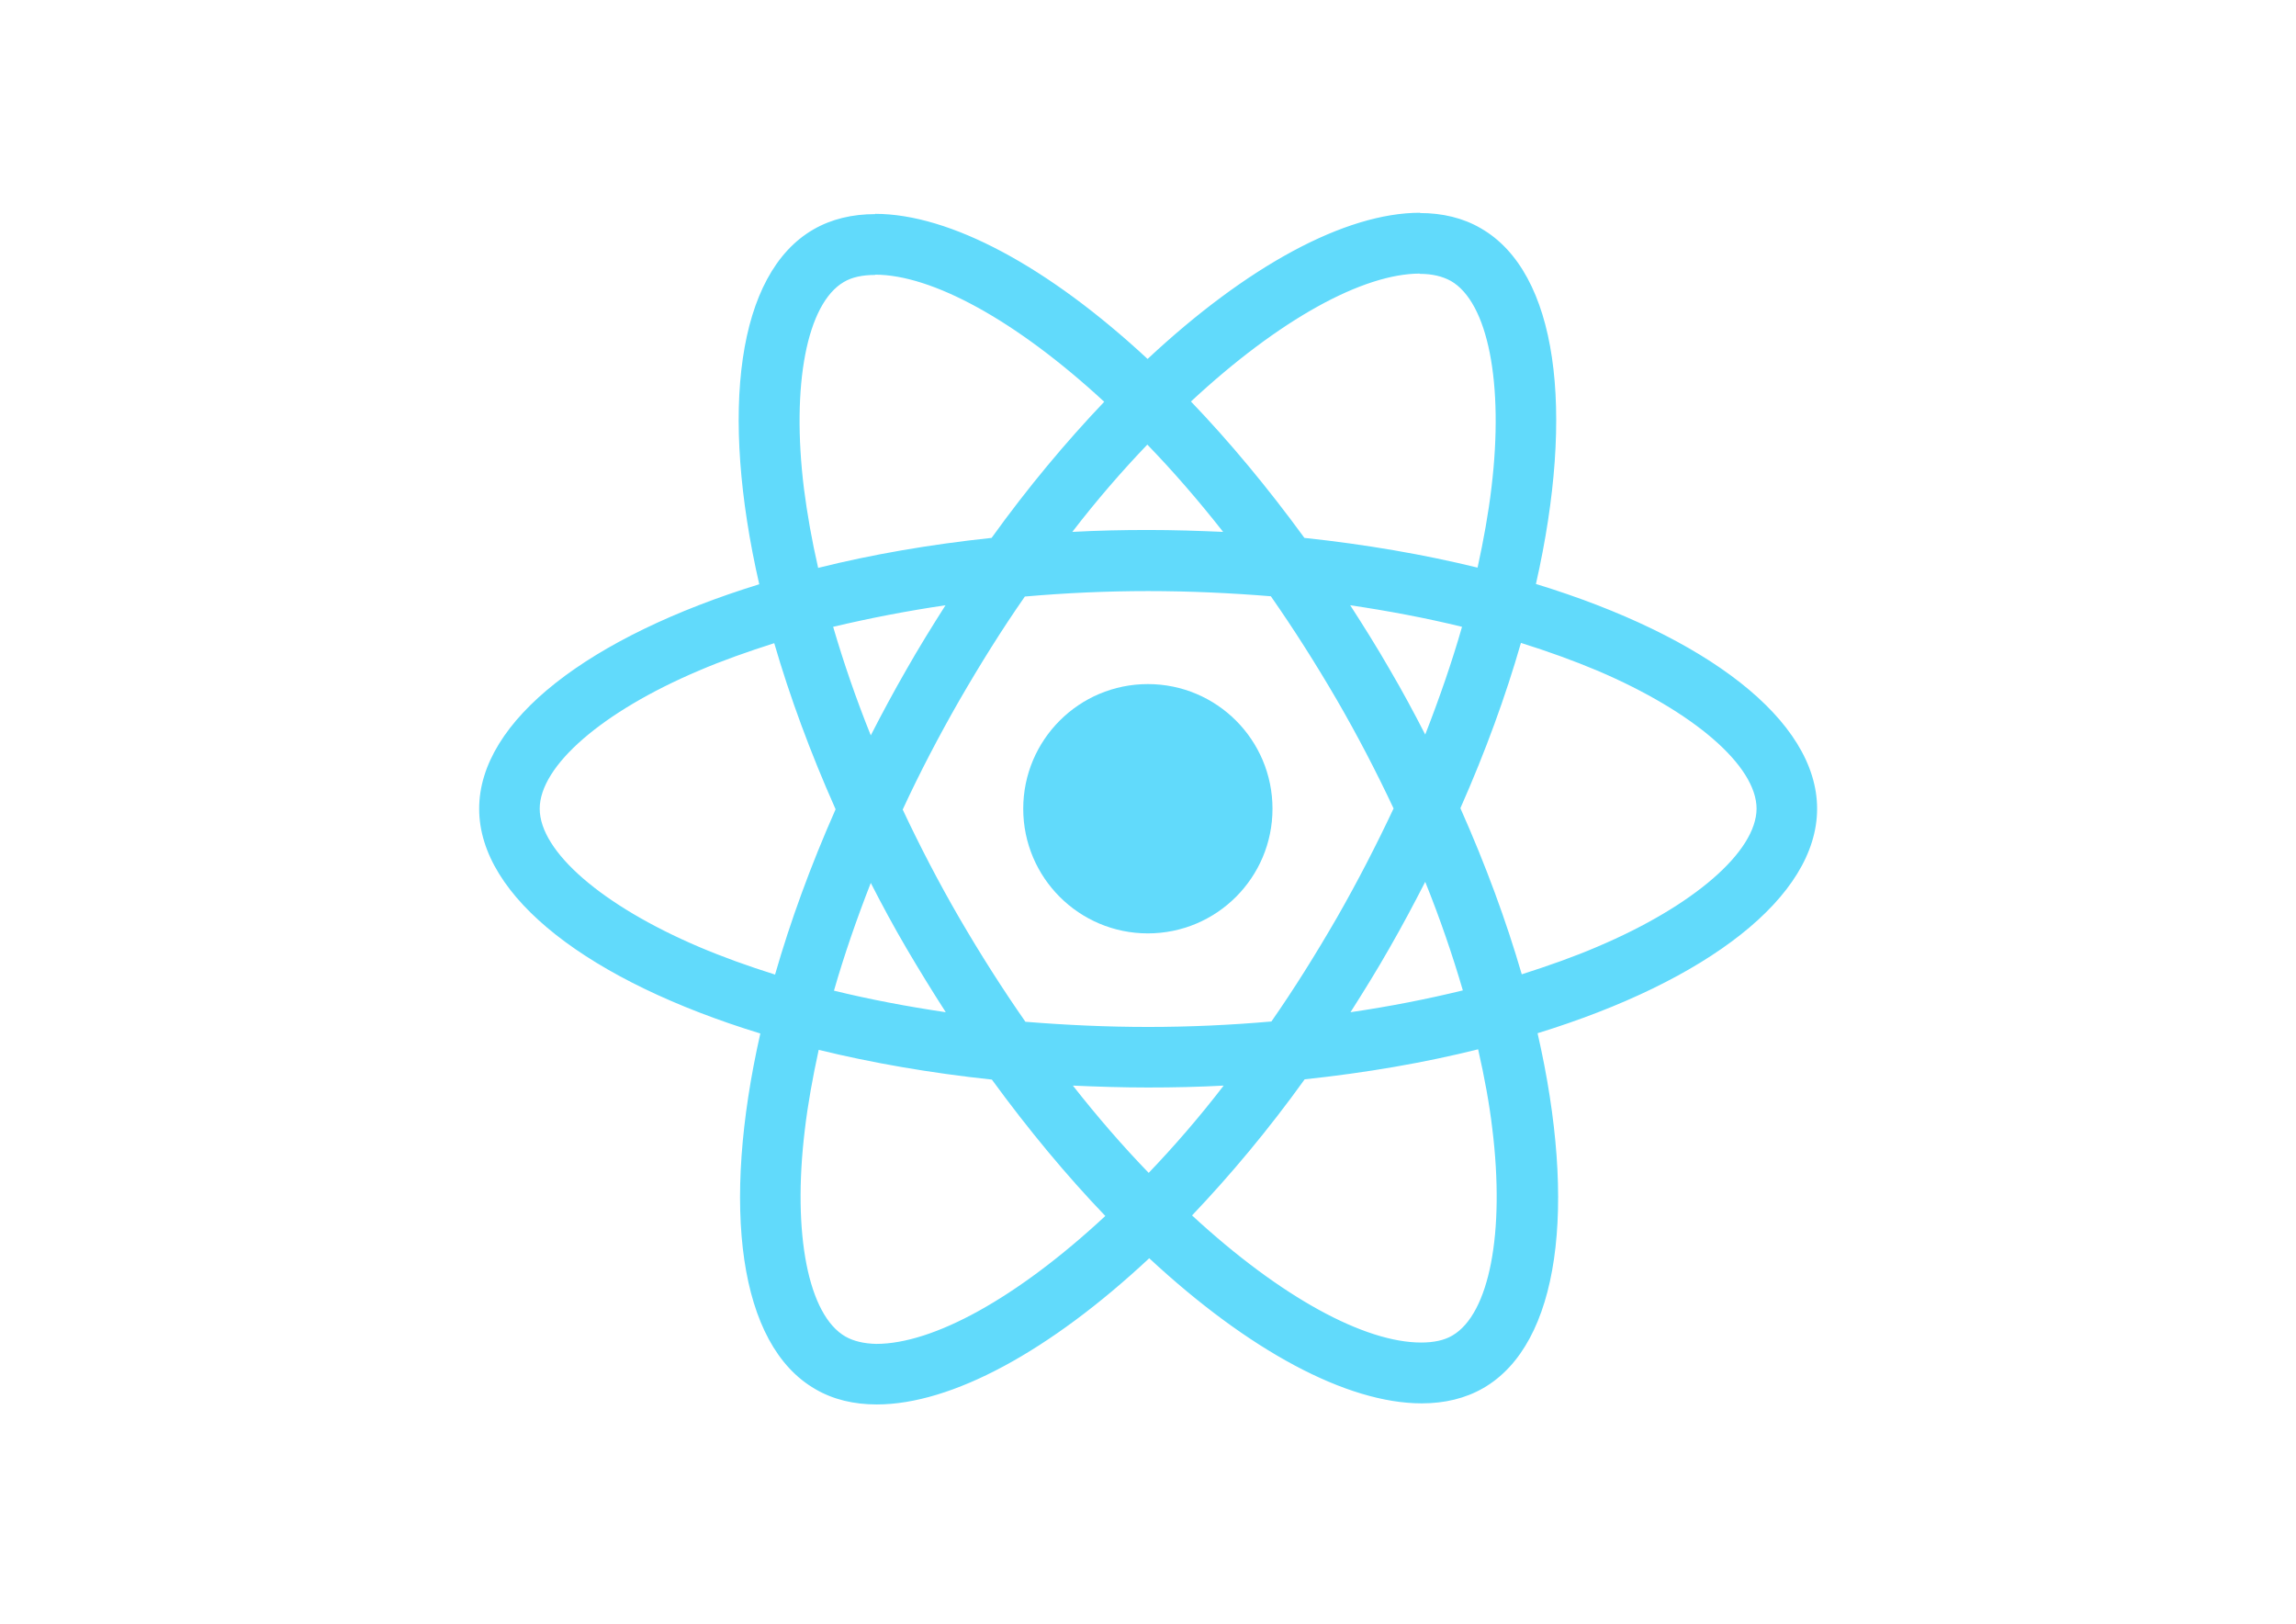
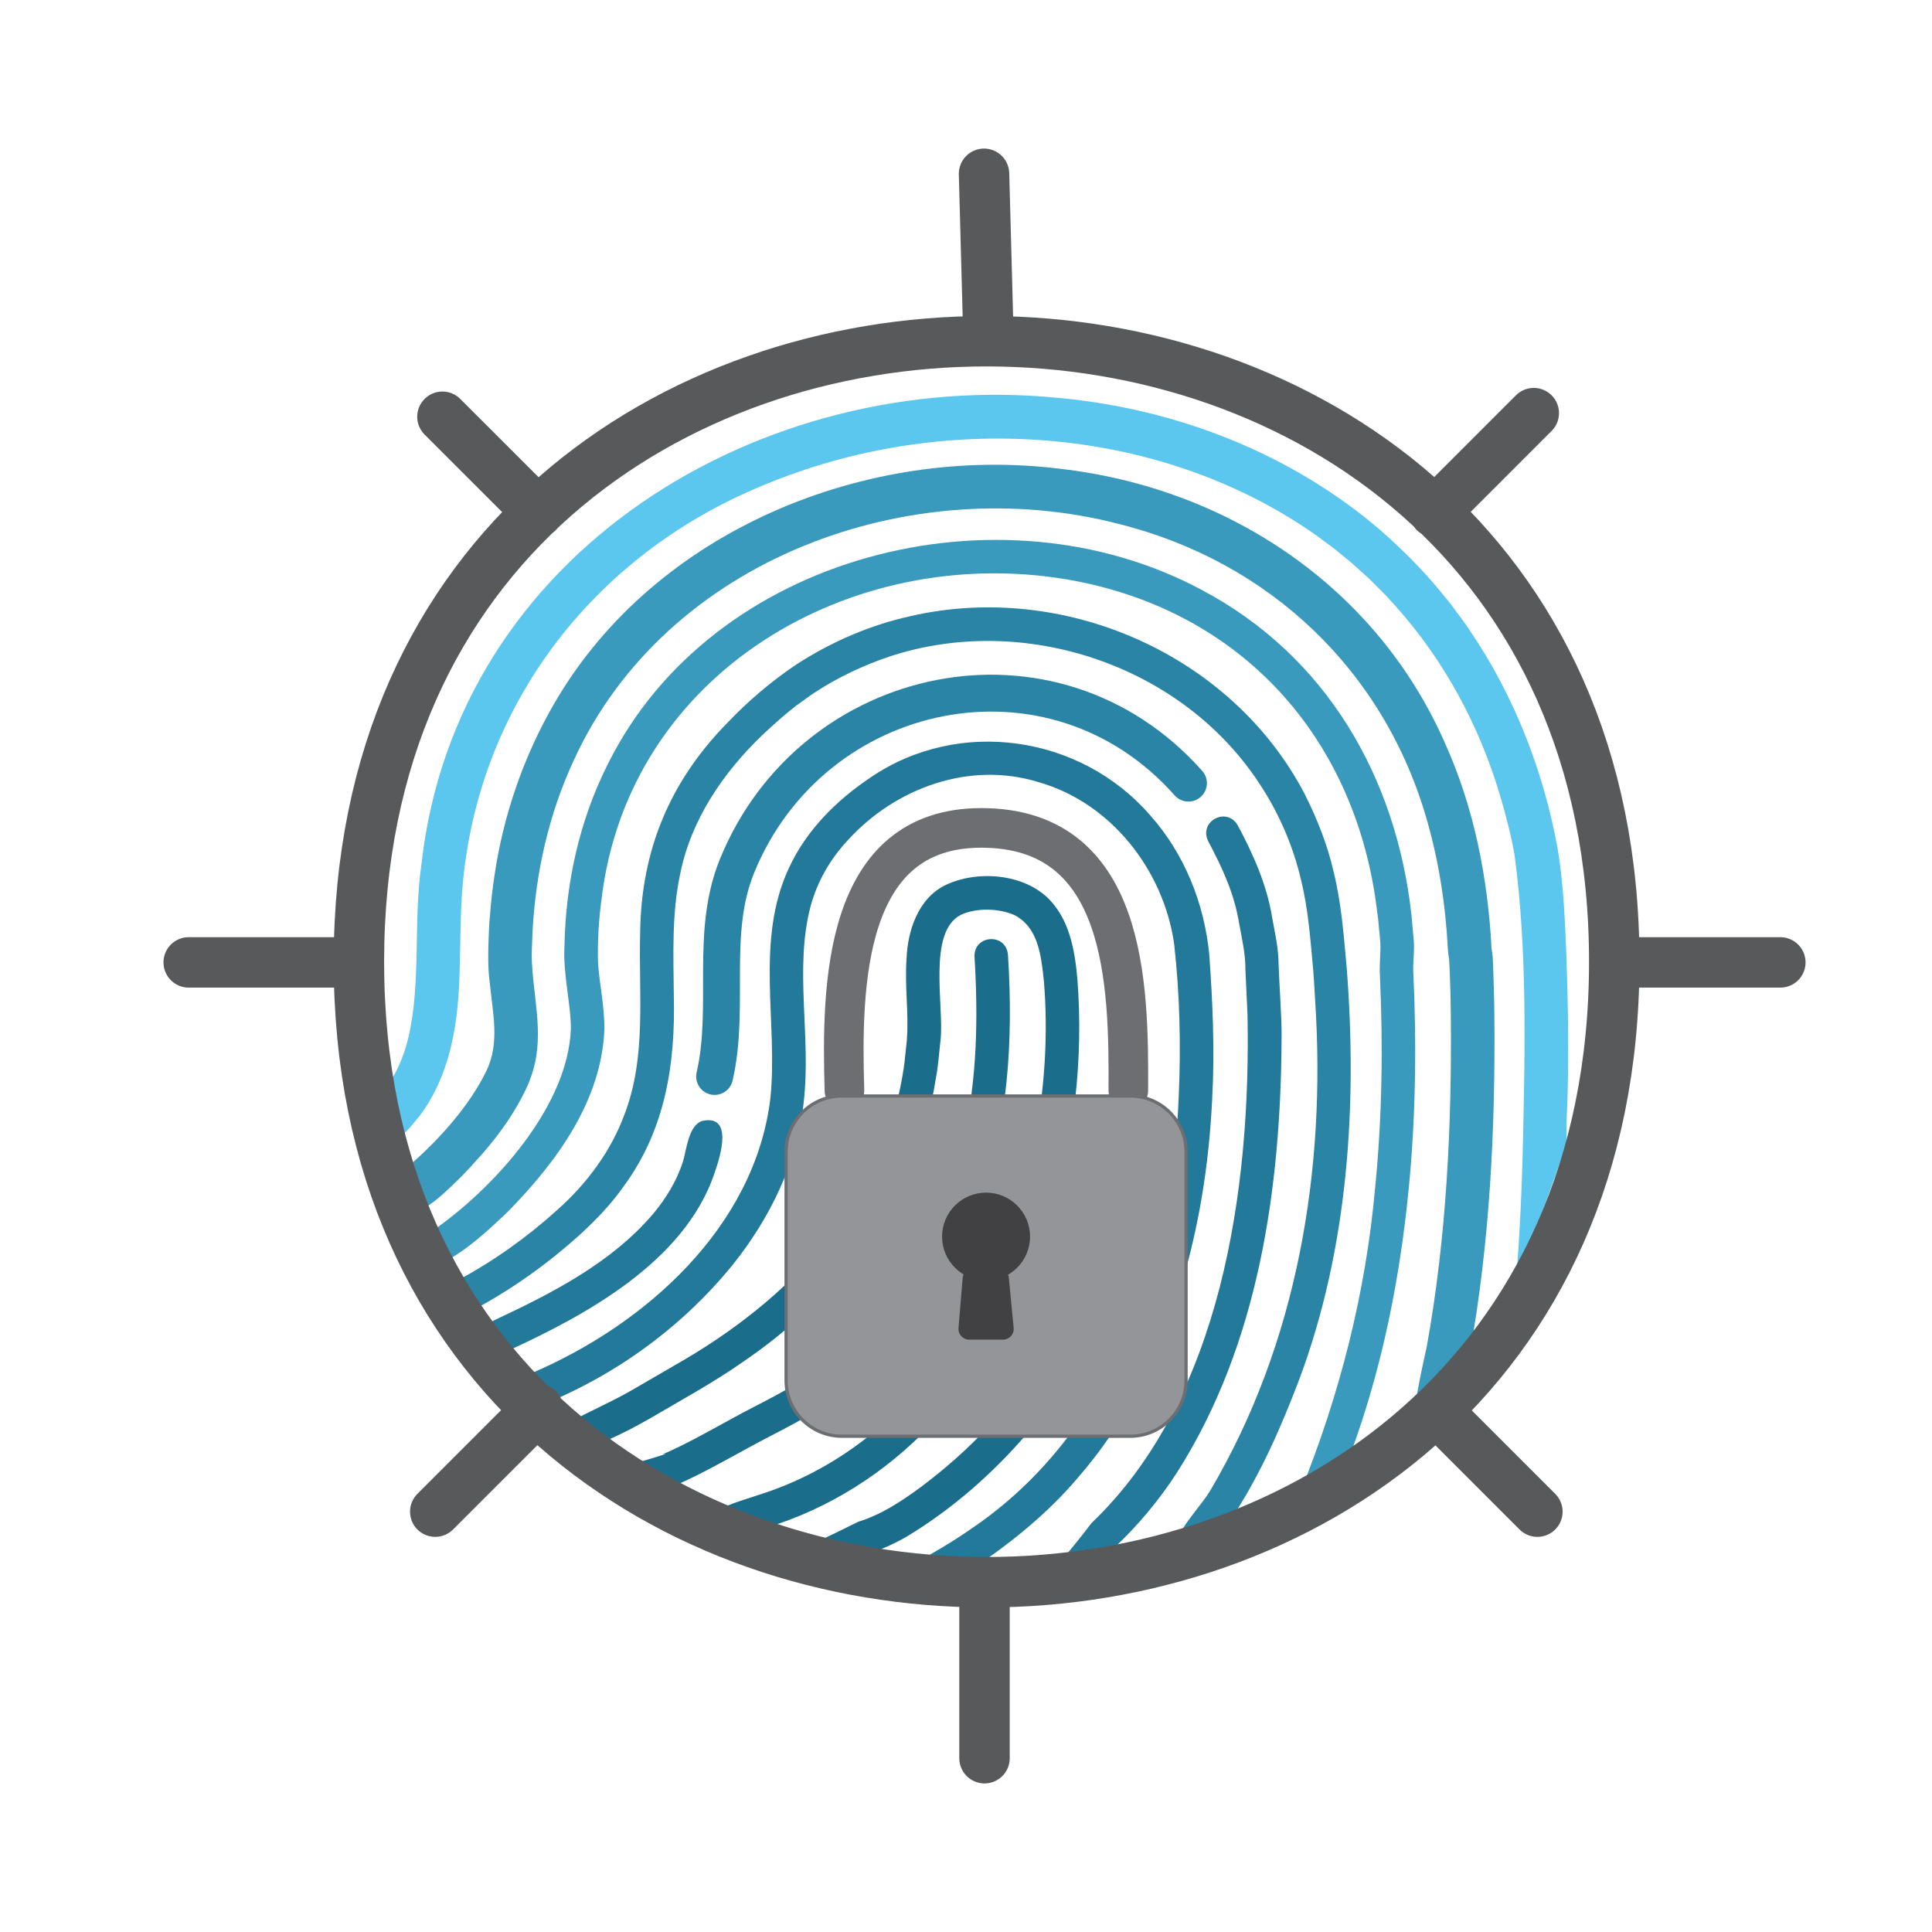
- <svg xmlns="http://www.w3.org/2000/svg" viewBox="0 0 841.9 595.3">
-   <g fill="#61DAFB">
-     <path d="M666.3 296.5c0-32.5-40.7-63.3-103.1-82.4 14.4-63.6 8-114.2-20.2-130.4-6.5-3.8-14.1-5.6-22.4-5.6v22.3c4.6 0 8.3.9 11.4 2.6 13.6 7.8 19.5 37.5 14.9 75.7-1.1 9.4-2.9 19.3-5.1 29.4-19.6-4.8-41-8.5-63.5-10.9-13.5-18.5-27.5-35.3-41.6-50 32.6-30.3 63.2-46.9 84-46.9V78c-27.5 0-63.5 19.6-99.9 53.6-36.4-33.8-72.4-53.2-99.9-53.2v22.3c20.7 0 51.4 16.5 84 46.6-14 14.7-28 31.4-41.3 49.9-22.6 2.4-44 6.1-63.6 11-2.3-10-4-19.7-5.2-29-4.7-38.2 1.1-67.9 14.6-75.8 3-1.8 6.9-2.6 11.5-2.6V78.5c-8.4 0-16 1.8-22.6 5.6-28.1 16.2-34.4 66.7-19.9 130.1-62.2 19.2-102.7 49.9-102.7 82.3 0 32.5 40.7 63.3 103.1 82.4-14.4 63.6-8 114.2 20.2 130.4 6.5 3.8 14.1 5.6 22.5 5.6 27.5 0 63.5-19.6 99.9-53.6 36.4 33.8 72.4 53.2 99.9 53.2 8.4 0 16-1.8 22.6-5.6 28.1-16.2 34.4-66.7 19.9-130.1 62-19.1 102.5-49.9 102.5-82.3zm-130.2-66.7c-3.7 12.9-8.3 26.2-13.5 39.5-4.1-8-8.4-16-13.1-24-4.6-8-9.5-15.8-14.4-23.4 14.2 2.1 27.9 4.7 41 7.9zm-45.8 106.5c-7.8 13.5-15.8 26.3-24.1 38.2-14.9 1.3-30 2-45.2 2-15.1 0-30.2-.7-45-1.9-8.3-11.9-16.4-24.6-24.2-38-7.6-13.1-14.5-26.4-20.8-39.8 6.2-13.4 13.2-26.8 20.7-39.9 7.8-13.5 15.8-26.3 24.1-38.2 14.9-1.3 30-2 45.2-2 15.1 0 30.2.7 45 1.9 8.3 11.9 16.4 24.6 24.2 38 7.6 13.1 14.5 26.4 20.8 39.8-6.3 13.4-13.2 26.8-20.7 39.9zm32.3-13c5.4 13.4 10 26.8 13.8 39.8-13.1 3.2-26.9 5.9-41.2 8 4.9-7.7 9.8-15.6 14.4-23.7 4.6-8 8.9-16.1 13-24.1zM421.2 430c-9.3-9.6-18.6-20.3-27.8-32 9 .4 18.2.7 27.5.7 9.4 0 18.7-.2 27.8-.7-9 11.7-18.3 22.4-27.5 32zm-74.4-58.9c-14.2-2.1-27.9-4.7-41-7.9 3.7-12.9 8.3-26.2 13.5-39.5 4.1 8 8.4 16 13.1 24 4.7 8 9.5 15.8 14.4 23.4zM420.7 163c9.3 9.6 18.6 20.3 27.8 32-9-.4-18.2-.7-27.5-.7-9.4 0-18.7.2-27.8.7 9-11.7 18.3-22.4 27.5-32zm-74 58.9c-4.9 7.7-9.8 15.6-14.4 23.7-4.6 8-8.9 16-13 24-5.4-13.4-10-26.8-13.8-39.8 13.1-3.1 26.9-5.8 41.2-7.9zm-90.5 125.2c-35.4-15.1-58.3-34.9-58.3-50.6 0-15.7 22.9-35.6 58.3-50.6 8.6-3.7 18-7 27.7-10.1 5.7 19.6 13.2 40 22.5 60.9-9.2 20.8-16.6 41.1-22.2 60.6-9.9-3.1-19.3-6.5-28-10.2zM310 490c-13.6-7.8-19.5-37.5-14.9-75.7 1.1-9.4 2.9-19.3 5.1-29.4 19.6 4.8 41 8.5 63.5 10.9 13.5 18.5 27.5 35.3 41.6 50-32.6 30.3-63.2 46.9-84 46.9-4.5-.1-8.3-1-11.3-2.7zm237.2-76.2c4.7 38.2-1.1 67.9-14.6 75.8-3 1.8-6.9 2.6-11.5 2.6-20.7 0-51.4-16.5-84-46.6 14-14.7 28-31.4 41.3-49.9 22.6-2.4 44-6.1 63.6-11 2.3 10.1 4.1 19.8 5.2 29.1zm38.5-66.7c-8.6 3.7-18 7-27.7 10.1-5.7-19.6-13.2-40-22.5-60.9 9.2-20.8 16.6-41.1 22.2-60.6 9.9 3.1 19.3 6.5 28.1 10.2 35.4 15.1 58.3 34.9 58.3 50.6-.1 15.7-23 35.6-58.4 50.6zM320.8 78.4z" />
-     <circle cx="420.9" cy="296.5" r="45.7" />
-     <path d="M520.5 78.1z" />
-   </g>
+ <svg xmlns="http://www.w3.org/2000/svg" id="Layer_1" version="1.1" viewBox="0 0 600 600">
+   <defs>
+     <style>.st0{stroke:#58595b;stroke-width:15.66px;fill:none;stroke-linecap:round;stroke-linejoin:round}.st5{fill:#227999}.st6{fill:#1b6d8c}.st8{fill:#399abd}.st9{fill:#414042}</style>
+   </defs>
+   <path class="st6" d="M266.68 472.55c7.02-2.19 13.18-6.24 19.11-10.6 15.29-11.42 29.11-25.59 38.44-42.36 13.47-23.54 19.48-50.82 20.78-77.76.38-7.82.27-15.66-.07-23.49a5.2 5.2 0 0 1 4.98-5.42c2.87-.12 5.3 2.1 5.42 4.97.35 8.13.47 16.28.07 24.42-1.38 29.61-8.4 59.49-23.67 85.13-2.53 4.13-5.79 9.02-8.77 12.82l-1.88 2.48-2.03 2.36c-10.77 12.55-23.31 23.55-37.53 32.14-3.67 2.13-8.09 4.13-12.16 5.34-5.51.18-9.45-1.51-14.91-4.1 4.07-1.95 8.19-3.94 12.22-5.96Z" />
+   <path d="M350.41 338.66c.19-33.23-.56-81.55-45.68-81.55-42.77 0-43.46 48.78-42.48 81.56" style="stroke:#6d6e71;stroke-width:12.3px;fill:none;stroke-linecap:round;stroke-linejoin:round" />
+   <path class="st5" d="M153.65 409.94c18.12-8.48 36.19-17.78 49.16-32.93 4.08-4.87 7.33-10.29 9.25-16.12 1.19-3.99 1.73-11.25 5.94-12.76 9.75-2.18 5.82 10.74 3.95 16.02-4.74 14.34-15.41 25.63-27.13 34.37-11.55 8.59-24.17 15.04-36.81 20.87a5.203 5.203 0 1 1-4.36-9.45Z" />
+   <path d="M472.98 354.32c.65-29.06 1.28-59.65-2.6-88.65-1.05-6.09-2.75-12.75-4.55-18.69-6.38-21.55-17.3-41.84-32.28-58.59l-3.23-3.55c-1.14-1.19-4-3.96-5.1-5.09-1.15-1.05-4.14-3.75-5.35-4.84-1.25-1.05-4.37-3.56-5.58-4.57-1.2-.89-4.54-3.37-5.8-4.29-49.26-34.46-116.4-38.35-171.25-15.42-55.64 22.73-92.56 73.37-94.1 133.79-.24 6.47-.19 13.23-.5 20.16-.55 14.36-3.14 29.76-12.23 41.84-2.97 3.56-5.74 7.64-7.72 5.83-2.48-2.25-5.02-11.07-4.81-11.34.37-.81 1.19-1.86 1.72-2.64 3.34-4.55 5.73-9.87 7.15-15.72 4.14-17.39 1.52-36.33 4.15-54.24 10.81-96.91 105.58-153.99 197.88-144.73 36.37 3.33 72.1 17.16 99.91 41.07 6.46 5.68 12.93 12.05 18.38 18.71l3.33 4.06 3.13 4.22c.78 1.03 2.33 3.19 3.02 4.29 13.77 20.26 22.77 43.49 27.17 67.51 1.71 10.21 2.22 20.72 2.64 30.89.54 13.53.78 27.04.58 40.59-.07 4.65-.22 9.39-.45 14.05-.05 2.33.16 3.22-.04 6.52-3.66 10.3-13.43 37.52-15.8 44.23 1.29-15.1 1.98-30.25 2.32-45.39Z" style="fill:#5bc6ee" />
+   <path class="st8" d="M126.65 362.35c9.4-8.05 19.07-18.76 24.42-29.8 4.2-8.69 1.95-17.89 1.03-27.33-.74-5.29-.45-11.38-.23-16.74.04-1.48.27-3.92.4-5.42.22-3.1.78-7.69 1.25-10.82 2.74-18.94 9.1-37.45 18.75-54 31.16-53.62 96.86-80.24 157.18-72.63 51.95 6 98 36.7 119.27 85.11 9.09 20.06 13.37 42.12 14.5 63.94.29 1.42.43 3.07.46 4.6.17 5.08.37 10.8.41 15.86.33 35.34-1.38 70.65-7.69 105.53-1.01 7.72-14.18 16.32-18 23.76.96-8.81 2.79-17.68 4.7-26.26 6.11-33.78 7.8-68.5 7.46-102.84-.05-5.63-.2-11.72-.52-17.36-.2-1.02-.34-2.24-.4-3.29-.68-13.47-2.74-26.81-6.4-39.66-13.19-46.59-48.87-80.51-95.72-92.27-64.67-16.8-140.68 10.76-169.33 73.39-7.72 16.59-11.83 34.86-12.8 53.1-.02 1.57-.27 5.96-.26 7.49.14 11.71 3.95 23.8.44 35.62-.43 1.58-.99 3.01-1.58 4.5-5.06 11.21-12.36 19.9-20.56 28.41-3.25 3.12-12.12 12.49-15.77 10.58-.35-2.48-4.17-8.76-3.79-10.69.61-1.02 1.89-1.93 2.77-2.78Z" />
+   <path class="st8" d="M135.59 381.35c18.57-13.25 40.85-38.11 41.7-61.87.06-7.36-2.48-17.02-1.99-25.56.34-19.51 4.62-39.08 13.44-56.56 32.36-65.4 121.72-87.85 184.49-54.14 38.72 20.49 60.44 58.23 65.13 101.09.17 1.7.55 6.14.71 7.9.23 3.4-.24 6.04-.17 9.14 1.06 22.8.8 45.67-1.47 68.41-2.73 27.5-8.17 54.91-17.77 81.09-3.78 4.92-12.54 7.7-15.81 12.48 12.22-30.23 20.32-61.9 23.22-94.58 2.17-21.79 2.48-43.82 1.48-65.72-.24-3.24.28-7.13.13-10.14-.09-1.68-.57-5.79-.67-7.4-.18-1.54-.8-5.76-1-7.36-8.1-51.86-43.71-89.31-95.74-98.2-67.06-11.26-136.15 29.01-144.48 99.47-.85 6.31-1.25 13.07-1.07 19.45.33 6.2 1.98 13.01 1.98 20.7-.83 22.32-14.89 41.35-29.84 56.61-6.13 5.86-12.53 11.86-20.14 15.9-.75-.13-4.06-5.16-4.96-6.67-.5-.85-.77-1.3-.66-1.38.8-.98 2.41-1.88 3.49-2.64Z" />
+   <path d="M142.15 397.61c11.03-5.88 21.57-13.4 30.85-21.8 9.17-8.12 16.73-18.25 20.95-29.74 6.91-18.03 4.33-37.48 4.86-56.56.33-25.51 9.26-46.91 27.17-65.12 6.39-6.71 13.74-12.97 21.46-18.11 10.77-6.97 22.85-12.2 35.39-14.95 47.51-10.89 99.57 11.76 122.32 55.2 3.83 7.62 7.11 15.78 8.99 24.1 2.45 9.79 3.17 19.91 4.09 29.91 3.34 42.84.45 87.15-14.72 127.82-5.5 14.43-11.74 28.82-20.14 41.78-.57.82-14.53 7.69-15.56 7.78-2.04.11-1.73-.65-1.03-2.14 1.39-3.12 7.19-9.53 9.22-13.12 26.87-45.64 35.85-99.13 32.45-151.64-.1-2.42-.42-7.23-.61-9.64-.88-9.48-1.53-19.07-3.84-28.3-2.45-10.47-6.89-20.71-12.85-29.67-24.1-36.96-73.34-53.31-115.03-39.48-8.04 2.72-15.88 6.42-22.99 11.07-1.38.84-4.33 3.12-5.71 4.03-3.58 2.74-7.34 6.12-10.64 9.22-12.21 11.72-22.14 26.29-25.52 43.05-2.68 12.39-2.12 25.11-2 37.94.52 21.09-2.6 41.37-15.37 58.91-3.99 5.73-8.77 10.69-13.88 15.36-10.11 9.11-21.02 16.9-33.05 23.33-6.06 3-10.97-5.72-4.82-9.23Z" style="fill:#2984a5" />
+   <path class="st5" d="M165.07 426.46c35.42-15.13 69.34-45.42 74.17-85.31 2.47-23.36-4.85-48.88 5.77-71.59 5.38-11.67 14.7-20.97 25.3-28.08 27.44-18.75 65.3-13.24 86.92 11.76 10.62 11.92 16.72 27.26 18.3 42.97 1.08 14.98 1.75 29.93.93 44.94-1.98 42.05-13.6 85.4-41.69 117.74-9.96 11.77-22.12 21.33-34.96 29.77-3.81-.71-15.15-2.68-16.24-2.9 5.92-3.25 12.37-7 18.05-10.99 43.74-29.49 62.48-83.1 64.44-134.13.72-15.8.34-31.79-1.42-47.51-3.28-22.94-19.64-43.88-42.18-50.25-21.24-6.56-44.2 1.71-59 17.88-5.52 5.86-9.62 12.88-11.72 20.66-5.13 19.42.22 40.45-2.14 60.84-1.92 18.67-10.5 36.16-22.13 50.63-16.01 19.69-37.33 34.98-60.9 44.1-1.55-.02-6.2-6.13-7.65-7.46 2.07-1.03 4.12-2.05 6.16-3.07Z" />
+   <path class="st6" d="M234.93 464.47c64.44-19.81 94.4-96.89 89.28-159.58-.85-8.01-1.68-16.82-9.18-20.71-4.85-2.14-11.8-2.3-16.6-.08-10.48 5.31-5.18 28.38-6.33 38.87-.45 3.86-.74 8.43-1.52 12.23-5.58 36.66-30.23 67.75-60.24 88.01-8.12 5.75-19.75 12.17-28.37 17.23-4.3 2.46-8.77 4.85-13.53 6.87-.58.23-1.66.73-2.37.79-.88.33-7.51-5.42-9.56-6.2 6.72-3.73 13.54-6.56 20.29-10.5l12.59-7.31c36.3-20.56 65.82-51.45 71.5-94.05l.73-6.93c.67-8.51-.7-16.56-.08-25.39.33-8.68 3.61-18.79 12.17-22.89 10.33-4.89 25.79-3.43 33.27 5.75 5.53 6.52 6.93 15.71 7.61 23.43 3.83 49.52-11.33 101.87-45.56 138.55-13.85 14.67-31.58 26.03-51.11 31.89-6.36 1.75-8.86-1.12-15.29-4.31-.87-1.88 10.37-4.92 12.31-5.66Z" />
+   <path class="st6" d="M313.03 296.54c3.58 55.02-8.14 100.72-52.42 136.5-8.66 7.02-18.89 11.41-28.43 16.71-7.07 3.85-14.49 8.06-21.87 11.29-1.01.42-2.26.88-3.45.91-2.75-.98-5.53-3.33-9.34-7.62 3.09-.86 6.19-1.8 9.22-2.79-.34-.03-.79.05-1.04.14 7.21-3.06 14.62-7.33 21.54-11.08 9.11-5.09 18.86-9.2 26.91-15.71 23.25-18.74 38.8-42.31 45.16-71.61 4.13-18.28 4.48-37.15 3.34-56.04-.36-6.92 9.76-7.73 10.39-.69Z" />
+   <path d="M369.08 243.21c-42.08-47.44-116.85-31.59-140.2 25.75-8.52 20.92-1.98 43.78-6.95 65.35" style="stroke:#2984a5;stroke-width:11.45px;fill:none;stroke-linecap:round;stroke-linejoin:round" />
+   <path class="st5" d="M384.45 256.43c4.67 8.69 9.06 18.54 10.62 28.49.88 4.9 2 9.51 2.01 14.64.16 5.32 1.04 17.39.93 22.49-.19 46.6-7 95.34-32.57 135.39-5.47 8.44-12 16.27-19.41 23.23-5.17 2.03-11.87 1.9-16.76 4.37 3.33-3.89 6.59-7.93 9.68-12.01 40.59-38.76 49.56-104.16 48.47-158.03l-.65-13.98c.07-4.6-1.09-9.48-1.92-14.11-1.56-9.55-5.17-17.2-9.65-25.71-3-6.18 5.86-10.87 9.25-4.78Z" />
+   <rect x="244.13" y="340.37" width="124.21" height="105.67" rx="17.33" ry="17.33" style="fill:#939598;stroke-miterlimit:10;stroke:#6d6e71" />
+   <path class="st0" d="M504.81 298.88h48.09M306.87 100.94l-1.27-46.97M167.08 159.09l-29.68-29.67M445.54 159.09l30.79-30.79M305.75 496.82v49.21M107.81 298.88H58.6M167.08 437.55l-31.91 31.91M448.35 440.36l29.1 29.1M501.32 298.67c0-256.92-389.86-256.95-389.86 0s389.86 256.92 389.86 0Z" />
+   <circle class="st9" cx="306.23" cy="384.04" r="13.66" />
+   <path class="st9" d="M311.5 416.03h-10.53c-1.94 0-3.46-1.66-3.3-3.59l1.3-15.6a3.311 3.311 0 0 1 3.3-3.04H310c1.71 0 3.13 1.3 3.3 3l1.5 15.6a3.308 3.308 0 0 1-3.3 3.63Z" />
</svg>
